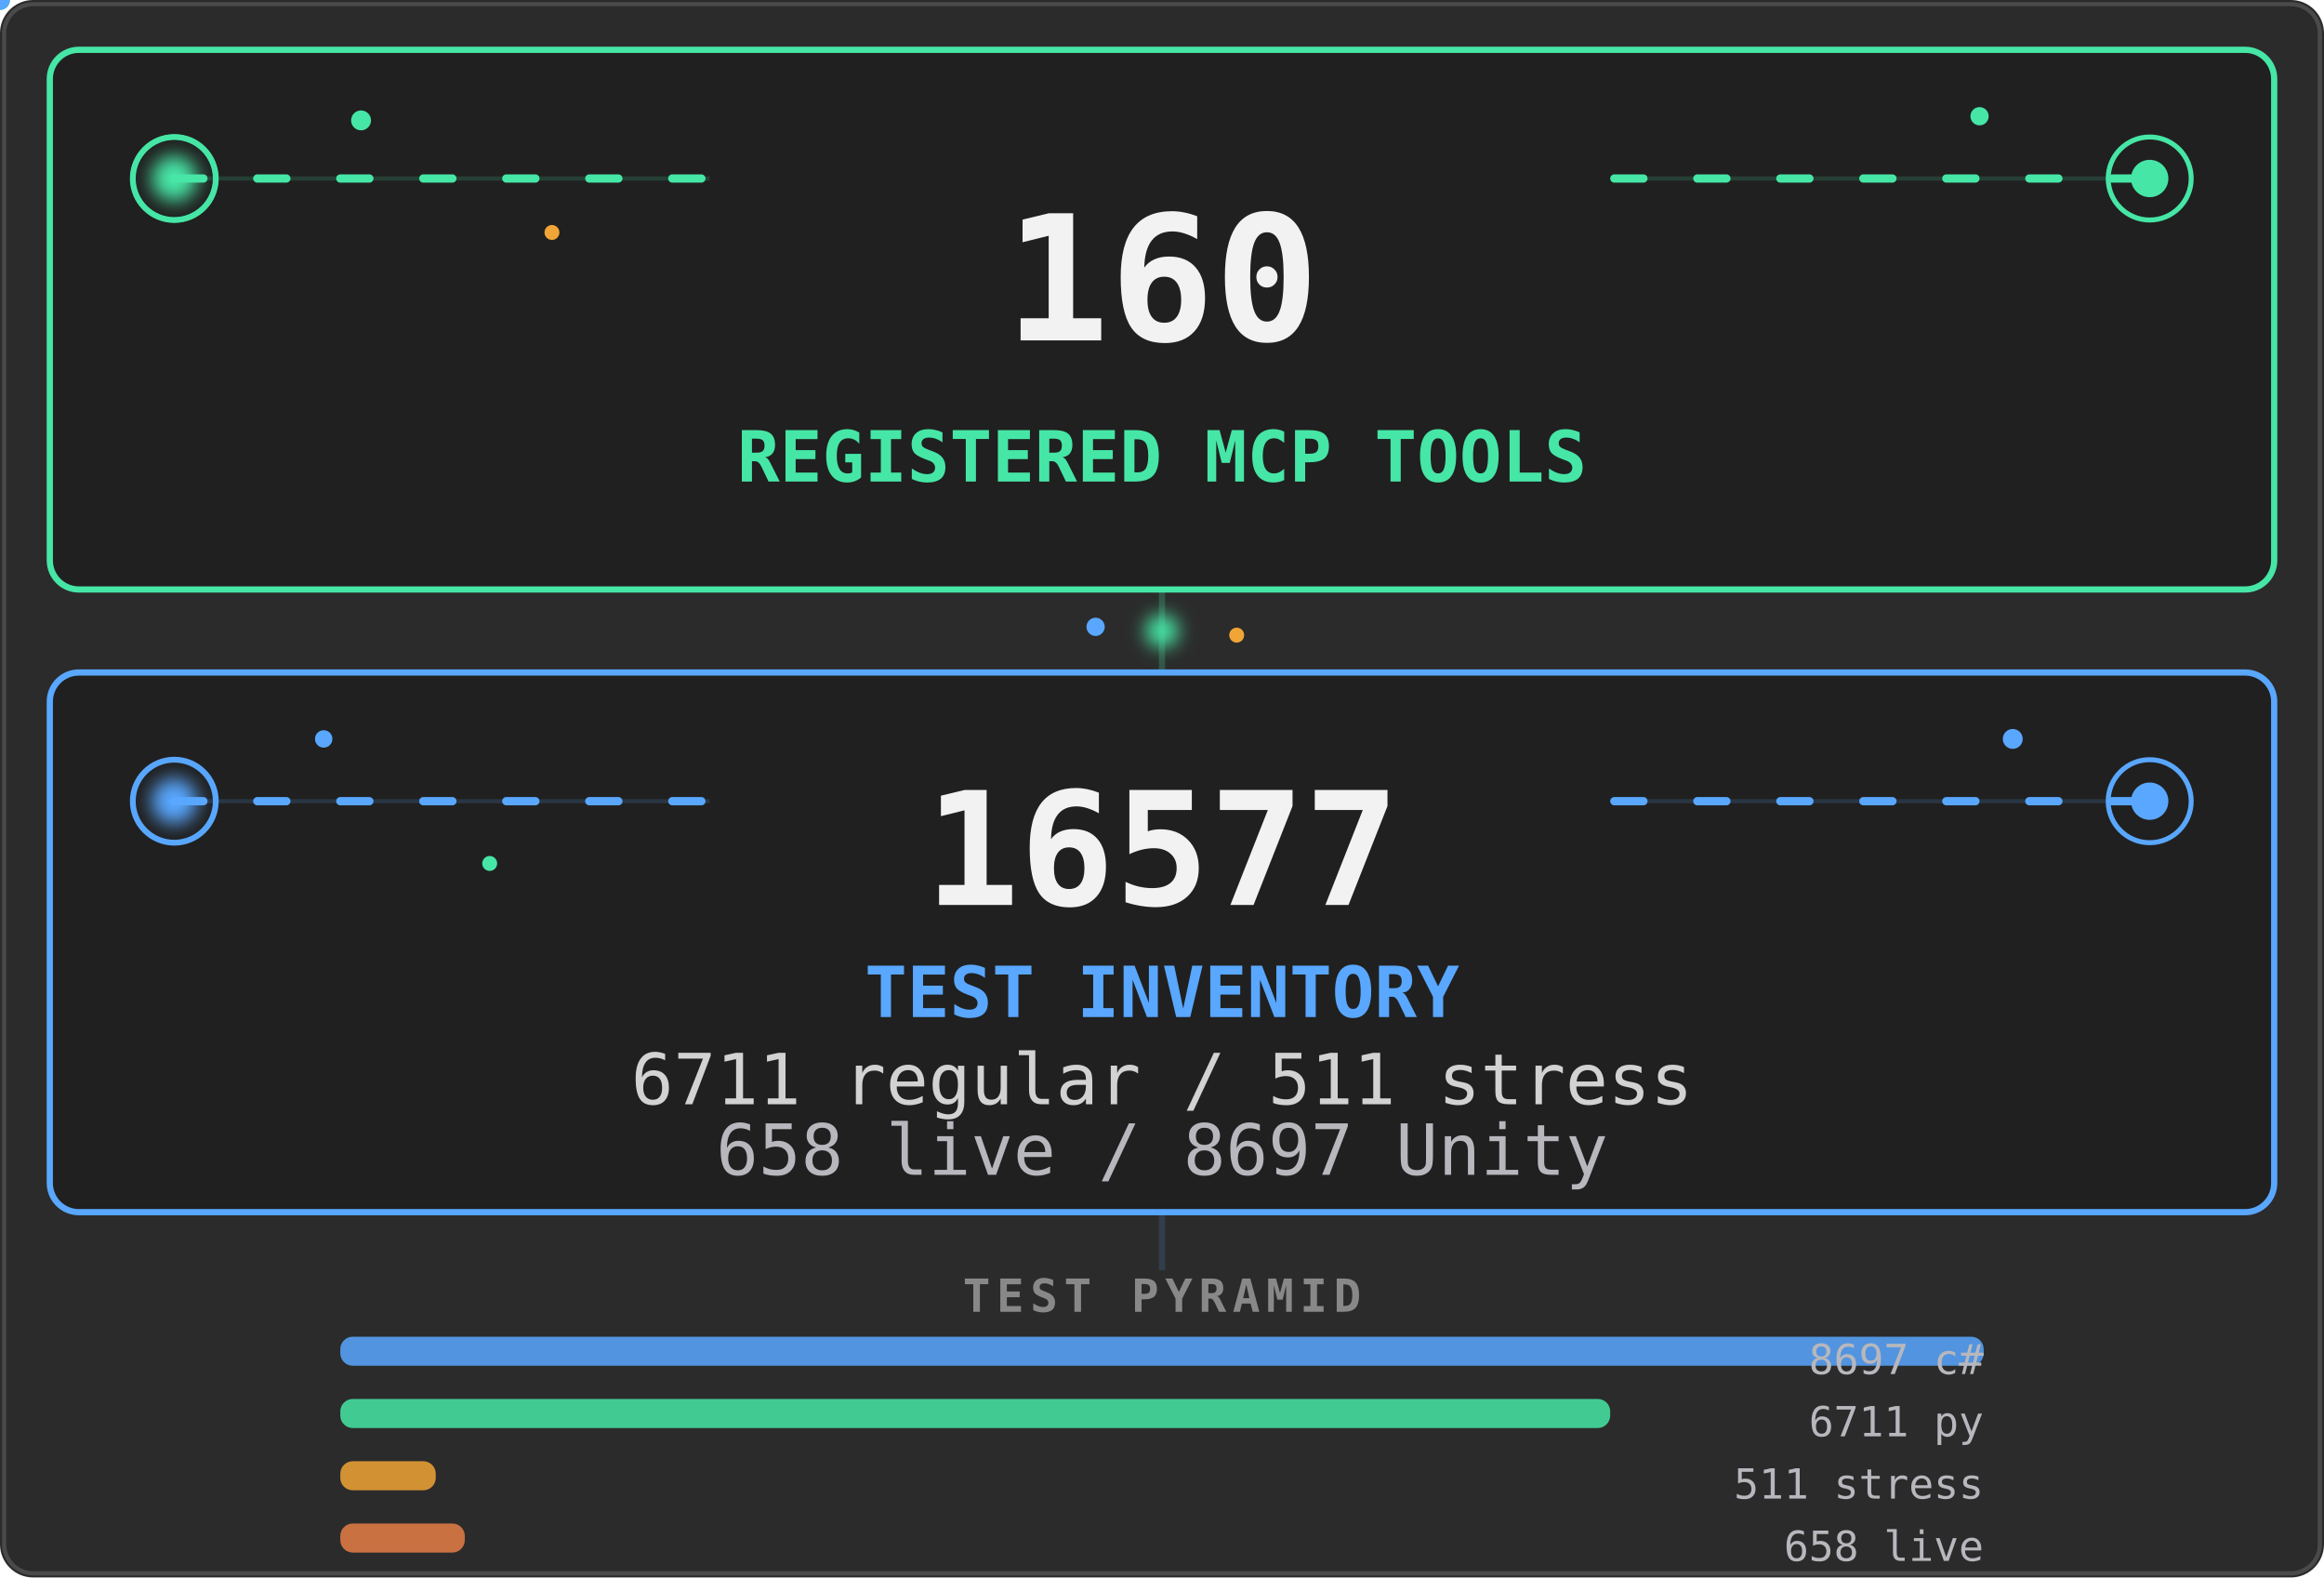
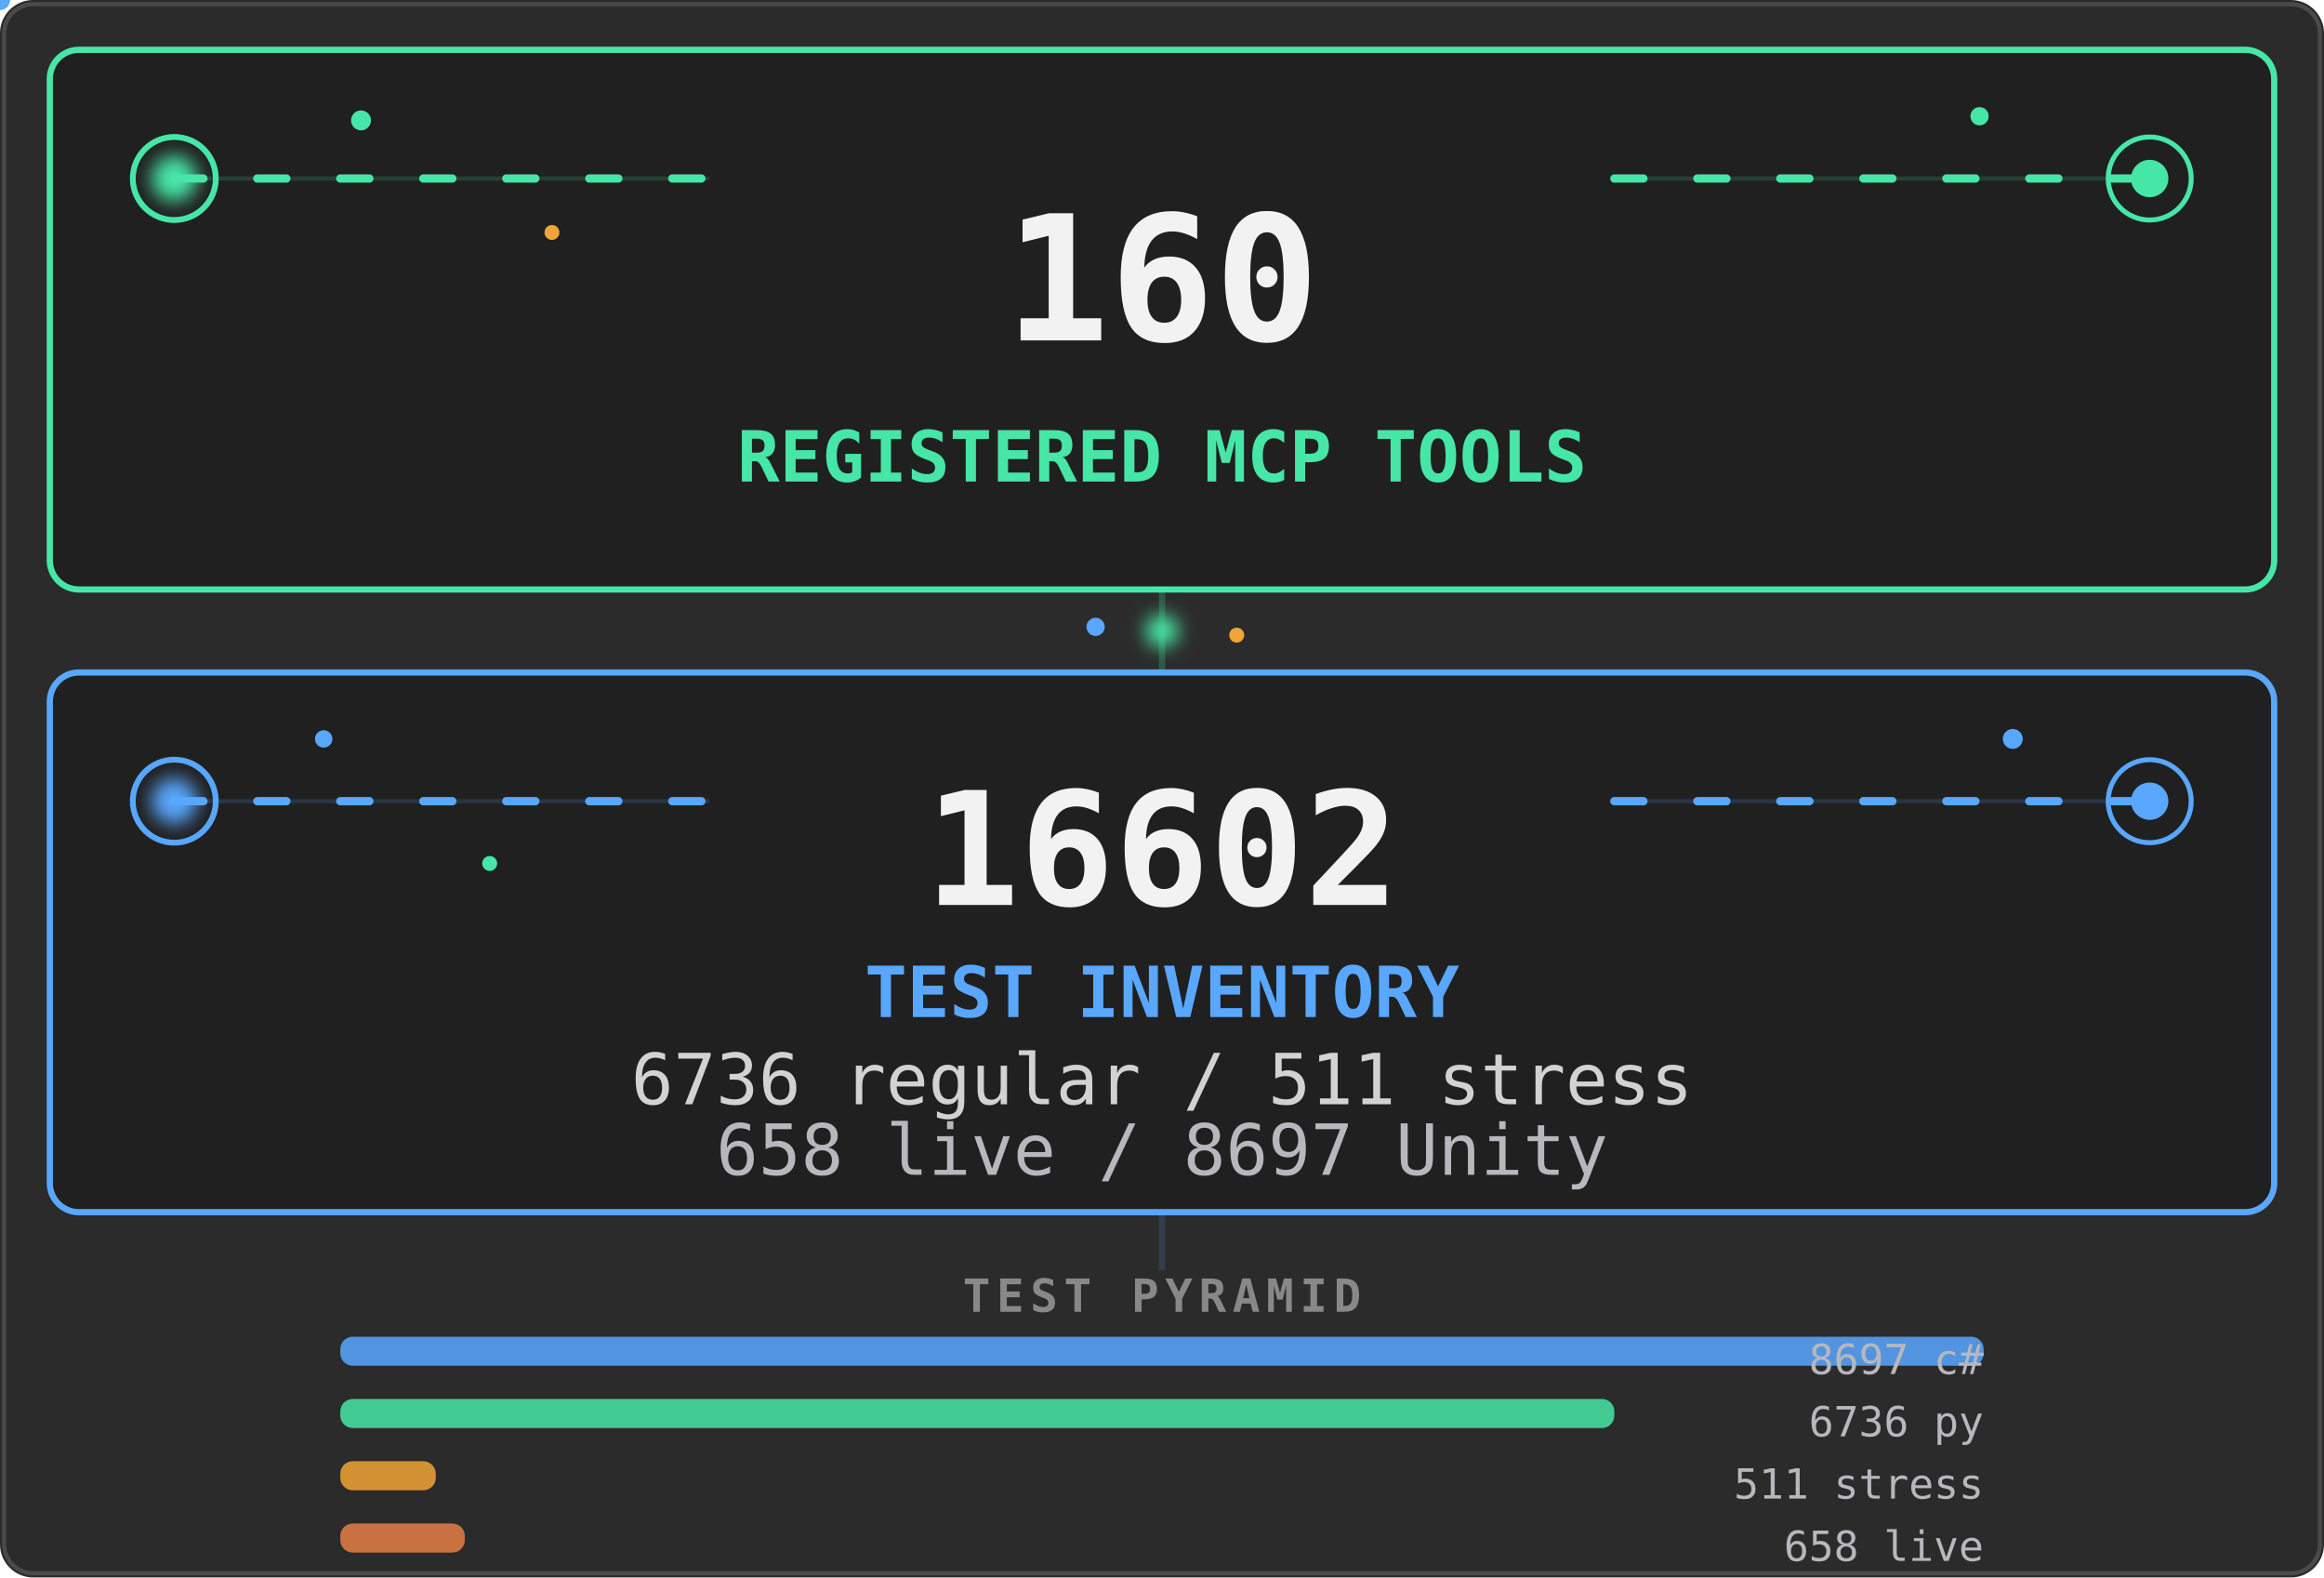
<svg xmlns="http://www.w3.org/2000/svg" viewBox="0 0 560 380" width="560" height="380" role="img" aria-labelledby="stats-title stats-desc">
  <defs>
    <filter id="stats-core-glow" x="-80%" y="-80%" width="260%" height="260%">
      <feGaussianBlur stdDeviation="2.2" />
    </filter>
    <clipPath id="stats-tools-clip">
      <rect x="12" y="12" width="536" height="130" rx="7" />
    </clipPath>
    <clipPath id="stats-tests-clip">
      <rect x="12" y="162" width="536" height="130" rx="7" />
    </clipPath>
    <linearGradient id="stats-tools-scan" x1="0" y1="0" x2="1" y2="0">
      <stop offset="0" stop-color="#46e6a6" stop-opacity="0" />
      <stop offset=".5" stop-color="#46e6a6" stop-opacity=".2" />
      <stop offset="1" stop-color="#46e6a6" stop-opacity="0" />
    </linearGradient>
    <linearGradient id="stats-tests-scan" x1="0" y1="0" x2="1" y2="0">
      <stop offset="0" stop-color="#59a7ff" stop-opacity="0" />
      <stop offset=".5" stop-color="#59a7ff" stop-opacity=".18" />
      <stop offset="1" stop-color="#59a7ff" stop-opacity="0" />
    </linearGradient>
  </defs>
  <style>
    .stats-card {
      fill: #202020;
      stroke-width: 1.5;
    }
    .stats-aura {
      transform-box: fill-box;
      transform-origin: center;
      animation: stats-aura-breathe 4.2s ease-in-out infinite;
    }
    .stats-aura-tests { animation-delay: -2.1s; }
    .stats-flow {
      fill: none;
      stroke-width: 2;
      stroke-linecap: round;
      stroke-dasharray: 7 13;
      animation: stats-flow 3.8s linear infinite;
    }
    .stats-flow-tests {
      animation-delay: -1.9s;
      animation-duration: 4.4s;
    }
    .stats-ring {
      fill: none;
      transform-box: fill-box;
      transform-origin: center;
      animation: stats-ring-life 3.2s ease-out infinite;
    }
    .stats-ring-mid { animation-delay: -1.05s; }
    .stats-ring-late { animation-delay: -2.1s; }
    .stats-ring-tests { animation-duration: 3.7s; }
    .stats-core {
      transform-box: fill-box;
      transform-origin: center;
      animation: stats-core-life 2.8s ease-in-out infinite;
    }
    .stats-core-tests {
      animation-delay: -1.4s;
      animation-duration: 3.2s;
    }
    .stats-scan {
      animation: stats-scan-yoyo 5.4s ease-in-out infinite alternate;
    }
    .stats-scan-tests {
      animation-delay: -2.7s;
      animation-duration: 6.2s;
    }
    .stats-spore {
      transform-box: fill-box;
      transform-origin: center;
      animation: stats-spore-drift 5.1s ease-in-out infinite alternate;
    }
    .stats-spore-b { animation-delay: -1.7s; animation-duration: 6.3s; }
    .stats-spore-c { animation-delay: -3.4s; animation-duration: 4.7s; }
    .stats-spore-phase-1 { animation-delay: -.6s; animation-duration: 5.5s; }
    .stats-spore-phase-2 { animation-delay: -1.3s; animation-duration: 4.8s; }
    .stats-spore-phase-3 { animation-delay: -2.2s; animation-duration: 6s; }
    .stats-spore-phase-4 { animation-delay: -3.1s; animation-duration: 5.2s; }
    .stats-spore-phase-5 { animation-delay: -4s; animation-duration: 6.6s; }
    .stats-spore-phase-6 { animation-delay: -4.8s; animation-duration: 5.8s; }
    .stats-bridge {
      transform-box: fill-box;
      transform-origin: center;
      animation: stats-bridge-life 3.6s ease-in-out infinite;
    }
    .motion-particle { pointer-events: none; }
    @keyframes stats-aura-breathe {
      0%, 100% { opacity: .07; transform: scale(.985); }
      50% { opacity: .2; transform: scale(1.015); }
    }
    @keyframes stats-flow {
      from { stroke-dashoffset: 0; }
      to { stroke-dashoffset: -40; }
    }
    @keyframes stats-ring-life {
      0% { opacity: .7; transform: scale(.45); }
      72%, 100% { opacity: 0; transform: scale(1.85); }
    }
    @keyframes stats-core-life {
      0%, 100% { opacity: .8; transform: scale(.86); }
      50% { opacity: 1; transform: scale(1.12); }
    }
    @keyframes stats-scan-yoyo {
      0% { opacity: 0; transform: translateX(-76px); }
      16%, 84% { opacity: .8; }
      100% { opacity: 0; transform: translateX(596px); }
    }
    @keyframes stats-spore-drift {
      0% { opacity: .2; transform: translate(-5px, 4px) scale(.72); }
      48% { opacity: .72; transform: translate(4px, -5px) scale(1.12); }
      100% { opacity: .3; transform: translate(9px, 3px) scale(.84); }
    }
    @keyframes stats-bridge-life {
      0%, 100% { opacity: .38; transform: scale(.82); }
      50% { opacity: 1; transform: scale(1.12); }
    }
    @media (prefers-reduced-motion: reduce) {
      .stats-aura, .stats-flow, .stats-ring, .stats-core,
      .stats-scan, .stats-spore, .stats-bridge {
        animation: none !important;
      }
      .stats-aura { opacity: .1; }
      .stats-flow { stroke-dasharray: none; opacity: .42; }
      .stats-ring { opacity: .18; }
      .stats-core { opacity: 1; }
      .stats-scan, .motion-particle { display: none; }
      .stats-spore { opacity: .3; }
      .stats-bridge { opacity: .75; }
    }
  </style>
  <rect width="560" height="380" rx="8" fill="#2b2b2b" />
  <rect x="1" y="1" width="558" height="378" rx="7" fill="none" stroke="#4a4a4a" />
  <path d="M280 142V162" stroke="#46e6a6" stroke-width="1.5" opacity=".22" />
  <circle class="stats-bridge" cx="280" cy="152" r="4" fill="#46e6a6" filter="url(#stats-core-glow)" />
  <circle class="stats-spore stats-spore-b stats-spore-phase-1" cx="264" cy="151" r="2.2" fill="#59a7ff" />
  <circle class="stats-spore stats-spore-c stats-spore-phase-2" cx="298" cy="153" r="1.8" fill="#f0a536" />
  <rect class="stats-aura" x="12" y="12" width="536" height="130" rx="7" fill="#46e6a6" />
  <rect class="stats-card" x="12" y="12" width="536" height="130" rx="7" stroke="#46e6a6" />
  <g clip-path="url(#stats-tools-clip)">
    <rect class="stats-scan" x="-70" y="12" width="74" height="130" fill="url(#stats-tools-scan)" />
  </g>
  <path d="M42 43H171M389 43H518" stroke="#46e6a6" opacity=".16" />
  <path class="stats-flow" d="M42 43H171M389 43H518" stroke="#46e6a6" />
  <g aria-hidden="true">
    <circle class="stats-ring" cx="42" cy="43" r="10" stroke="#46e6a6" stroke-width="1.4" />
    <circle class="stats-ring stats-ring-mid" cx="42" cy="43" r="10" stroke="#46e6a6" stroke-width="1.2" />
    <circle class="stats-ring stats-ring-late" cx="518" cy="43" r="10" stroke="#46e6a6" stroke-width="1.2" />
    <circle class="stats-core" cx="42" cy="43" r="5.5" fill="#46e6a6" filter="url(#stats-core-glow)" />
    <circle class="stats-core" cx="518" cy="43" r="4.5" fill="#46e6a6" />
    <circle class="stats-spore" cx="87" cy="29" r="2.4" fill="#46e6a6" />
    <circle class="stats-spore stats-spore-b stats-spore-phase-3" cx="133" cy="56" r="1.8" fill="#f0a536" />
    <circle class="stats-spore stats-spore-c stats-spore-phase-4" cx="477" cy="28" r="2.2" fill="#46e6a6" />
    <g class="motion-particle">
      <circle r="2.4" fill="#46e6a6">
        <animateMotion dur="4.8s" begin="-1.3s" repeatCount="indefinite" path="M42 43H171" />
        <animate attributeName="opacity" values="0;.9;.9;0" dur="4.8s" begin="-1.3s" repeatCount="indefinite" />
      </circle>
    </g>
    <g class="motion-particle">
      <circle r="2" fill="#46e6a6">
        <animateMotion dur="5.6s" begin="-4.1s" repeatCount="indefinite" path="M389 43H518" />
        <animate attributeName="opacity" values="0;.75;.75;0" dur="5.6s" begin="-4.1s" repeatCount="indefinite" />
      </circle>
    </g>
  </g>
  <g font-family="ui-monospace, SFMono-Regular, Menlo, Consolas, monospace">
    <text x="280" y="82" text-anchor="middle" fill="#f2f2f2" font-size="42" data-biome-marker="TOOLS" font-weight="700" data-mobile-critical="true">160</text>
    <text x="280" y="116" text-anchor="middle" fill="#46e6a6" font-size="17" font-weight="700" data-mobile-critical="true">REGISTERED MCP TOOLS</text>
  </g>
  <rect class="stats-aura stats-aura-tests" x="12" y="162" width="536" height="130" rx="7" fill="#59a7ff" />
  <rect class="stats-card stats-card-tests" x="12" y="162" width="536" height="130" rx="7" stroke="#59a7ff" />
  <g clip-path="url(#stats-tests-clip)">
    <rect class="stats-scan stats-scan-tests" x="-70" y="162" width="74" height="130" fill="url(#stats-tests-scan)" />
  </g>
  <path d="M42 193H171M389 193H518" stroke="#59a7ff" opacity=".16" />
  <path class="stats-flow stats-flow-tests" d="M42 193H171M389 193H518" stroke="#59a7ff" />
  <g aria-hidden="true">
    <circle class="stats-ring stats-ring-tests" cx="42" cy="193" r="10" stroke="#59a7ff" stroke-width="1.4" />
    <circle class="stats-ring stats-ring-mid stats-ring-tests" cx="518" cy="193" r="10" stroke="#59a7ff" stroke-width="1.2" />
    <circle class="stats-core stats-core-tests" cx="42" cy="193" r="5.5" fill="#59a7ff" filter="url(#stats-core-glow)" />
    <circle class="stats-core stats-core-tests" cx="518" cy="193" r="4.5" fill="#59a7ff" />
    <circle class="stats-spore stats-spore-c stats-spore-phase-5" cx="78" cy="178" r="2.1" fill="#59a7ff" />
    <circle class="stats-spore stats-spore-phase-6" cx="118" cy="208" r="1.8" fill="#46e6a6" />
    <circle class="stats-spore stats-spore-b stats-spore-phase-2" cx="485" cy="178" r="2.4" fill="#59a7ff" />
    <g class="motion-particle">
      <circle r="2.4" fill="#59a7ff">
        <animateMotion dur="5.2s" begin="-3.7s" repeatCount="indefinite" path="M42 193H171" />
        <animate attributeName="opacity" values="0;.9;.9;0" dur="5.2s" begin="-3.7s" repeatCount="indefinite" />
      </circle>
    </g>
    <g class="motion-particle">
      <circle r="2" fill="#59a7ff">
        <animateMotion dur="4.6s" begin="-.8s" repeatCount="indefinite" path="M389 193H518" />
        <animate attributeName="opacity" values="0;.75;.75;0" dur="4.6s" begin="-.8s" repeatCount="indefinite" />
      </circle>
    </g>
  </g>
  <g font-family="ui-monospace, SFMono-Regular, Menlo, Consolas, monospace">
-     <text x="280" y="218" text-anchor="middle" fill="#f2f2f2" font-size="38" data-biome-marker="TESTS" font-weight="700" data-mobile-critical="true">16577</text>
+     <text x="280" y="218" text-anchor="middle" fill="#f2f2f2" font-size="38" data-biome-marker="TESTS" font-weight="700" data-mobile-critical="true">16602</text>
    <text x="280" y="245" text-anchor="middle" fill="#59a7ff" font-size="17" font-weight="700" data-mobile-critical="true">TEST INVENTORY</text>
-     <text x="280" y="266" text-anchor="middle" fill="#d2d2d2" font-size="17" data-biome-marker="BREAKDOWN_PRIMARY" data-mobile-critical="true">6711 regular / 511 stress</text>
+     <text x="280" y="266" text-anchor="middle" fill="#d2d2d2" font-size="17" data-biome-marker="BREAKDOWN_PRIMARY" data-mobile-critical="true">6736 regular / 511 stress</text>
    <text x="280" y="283" text-anchor="middle" fill="#b7b7bd" font-size="17" data-biome-marker="BREAKDOWN_SECONDARY" data-mobile-critical="true">658 live / 8697 Unity</text>
  </g>
  <path d="M280 292V306" stroke="#59a7ff" stroke-width="1.5" opacity=".15" />
  <g font-family="ui-monospace, SFMono-Regular, Menlo, Consolas, monospace">
    <text x="280" y="316" text-anchor="middle" fill="#888" font-size="11" font-weight="600" letter-spacing="1.5">TEST PYRAMID</text>
    <rect data-biome-bar="CS" x="82" y="322" height="7" width="396" rx="3" fill="#59a7ff" opacity=".85" />
    <text data-biome-bar-label="CS" x="478" y="331" text-anchor="end" fill="#b7b7bd" font-size="10">8697 c#</text>
-     <rect data-biome-bar="PY" x="82" y="337" height="7" width="306" rx="3" fill="#46e6a6" opacity=".85" />
-     <text data-biome-bar-label="PY" x="478" y="346" text-anchor="end" fill="#b7b7bd" font-size="10">6711 py</text>
+     <rect data-biome-bar="PY" x="82" y="337" height="7" width="307" rx="3" fill="#46e6a6" opacity=".85" />
+     <text data-biome-bar-label="PY" x="478" y="346" text-anchor="end" fill="#b7b7bd" font-size="10">6736 py</text>
    <rect data-biome-bar="STRESS" x="82" y="352" height="7" width="23" rx="3" fill="#f0a536" opacity=".85" />
    <text data-biome-bar-label="STRESS" x="478" y="361" text-anchor="end" fill="#b7b7bd" font-size="10">511 stress</text>
    <rect data-biome-bar="LIVE" x="82" y="367" height="7" width="30" rx="3" fill="#e67e46" opacity=".85" />
    <text data-biome-bar-label="LIVE" x="478" y="376" text-anchor="end" fill="#b7b7bd" font-size="10">658 live</text>
  </g>
</svg>
